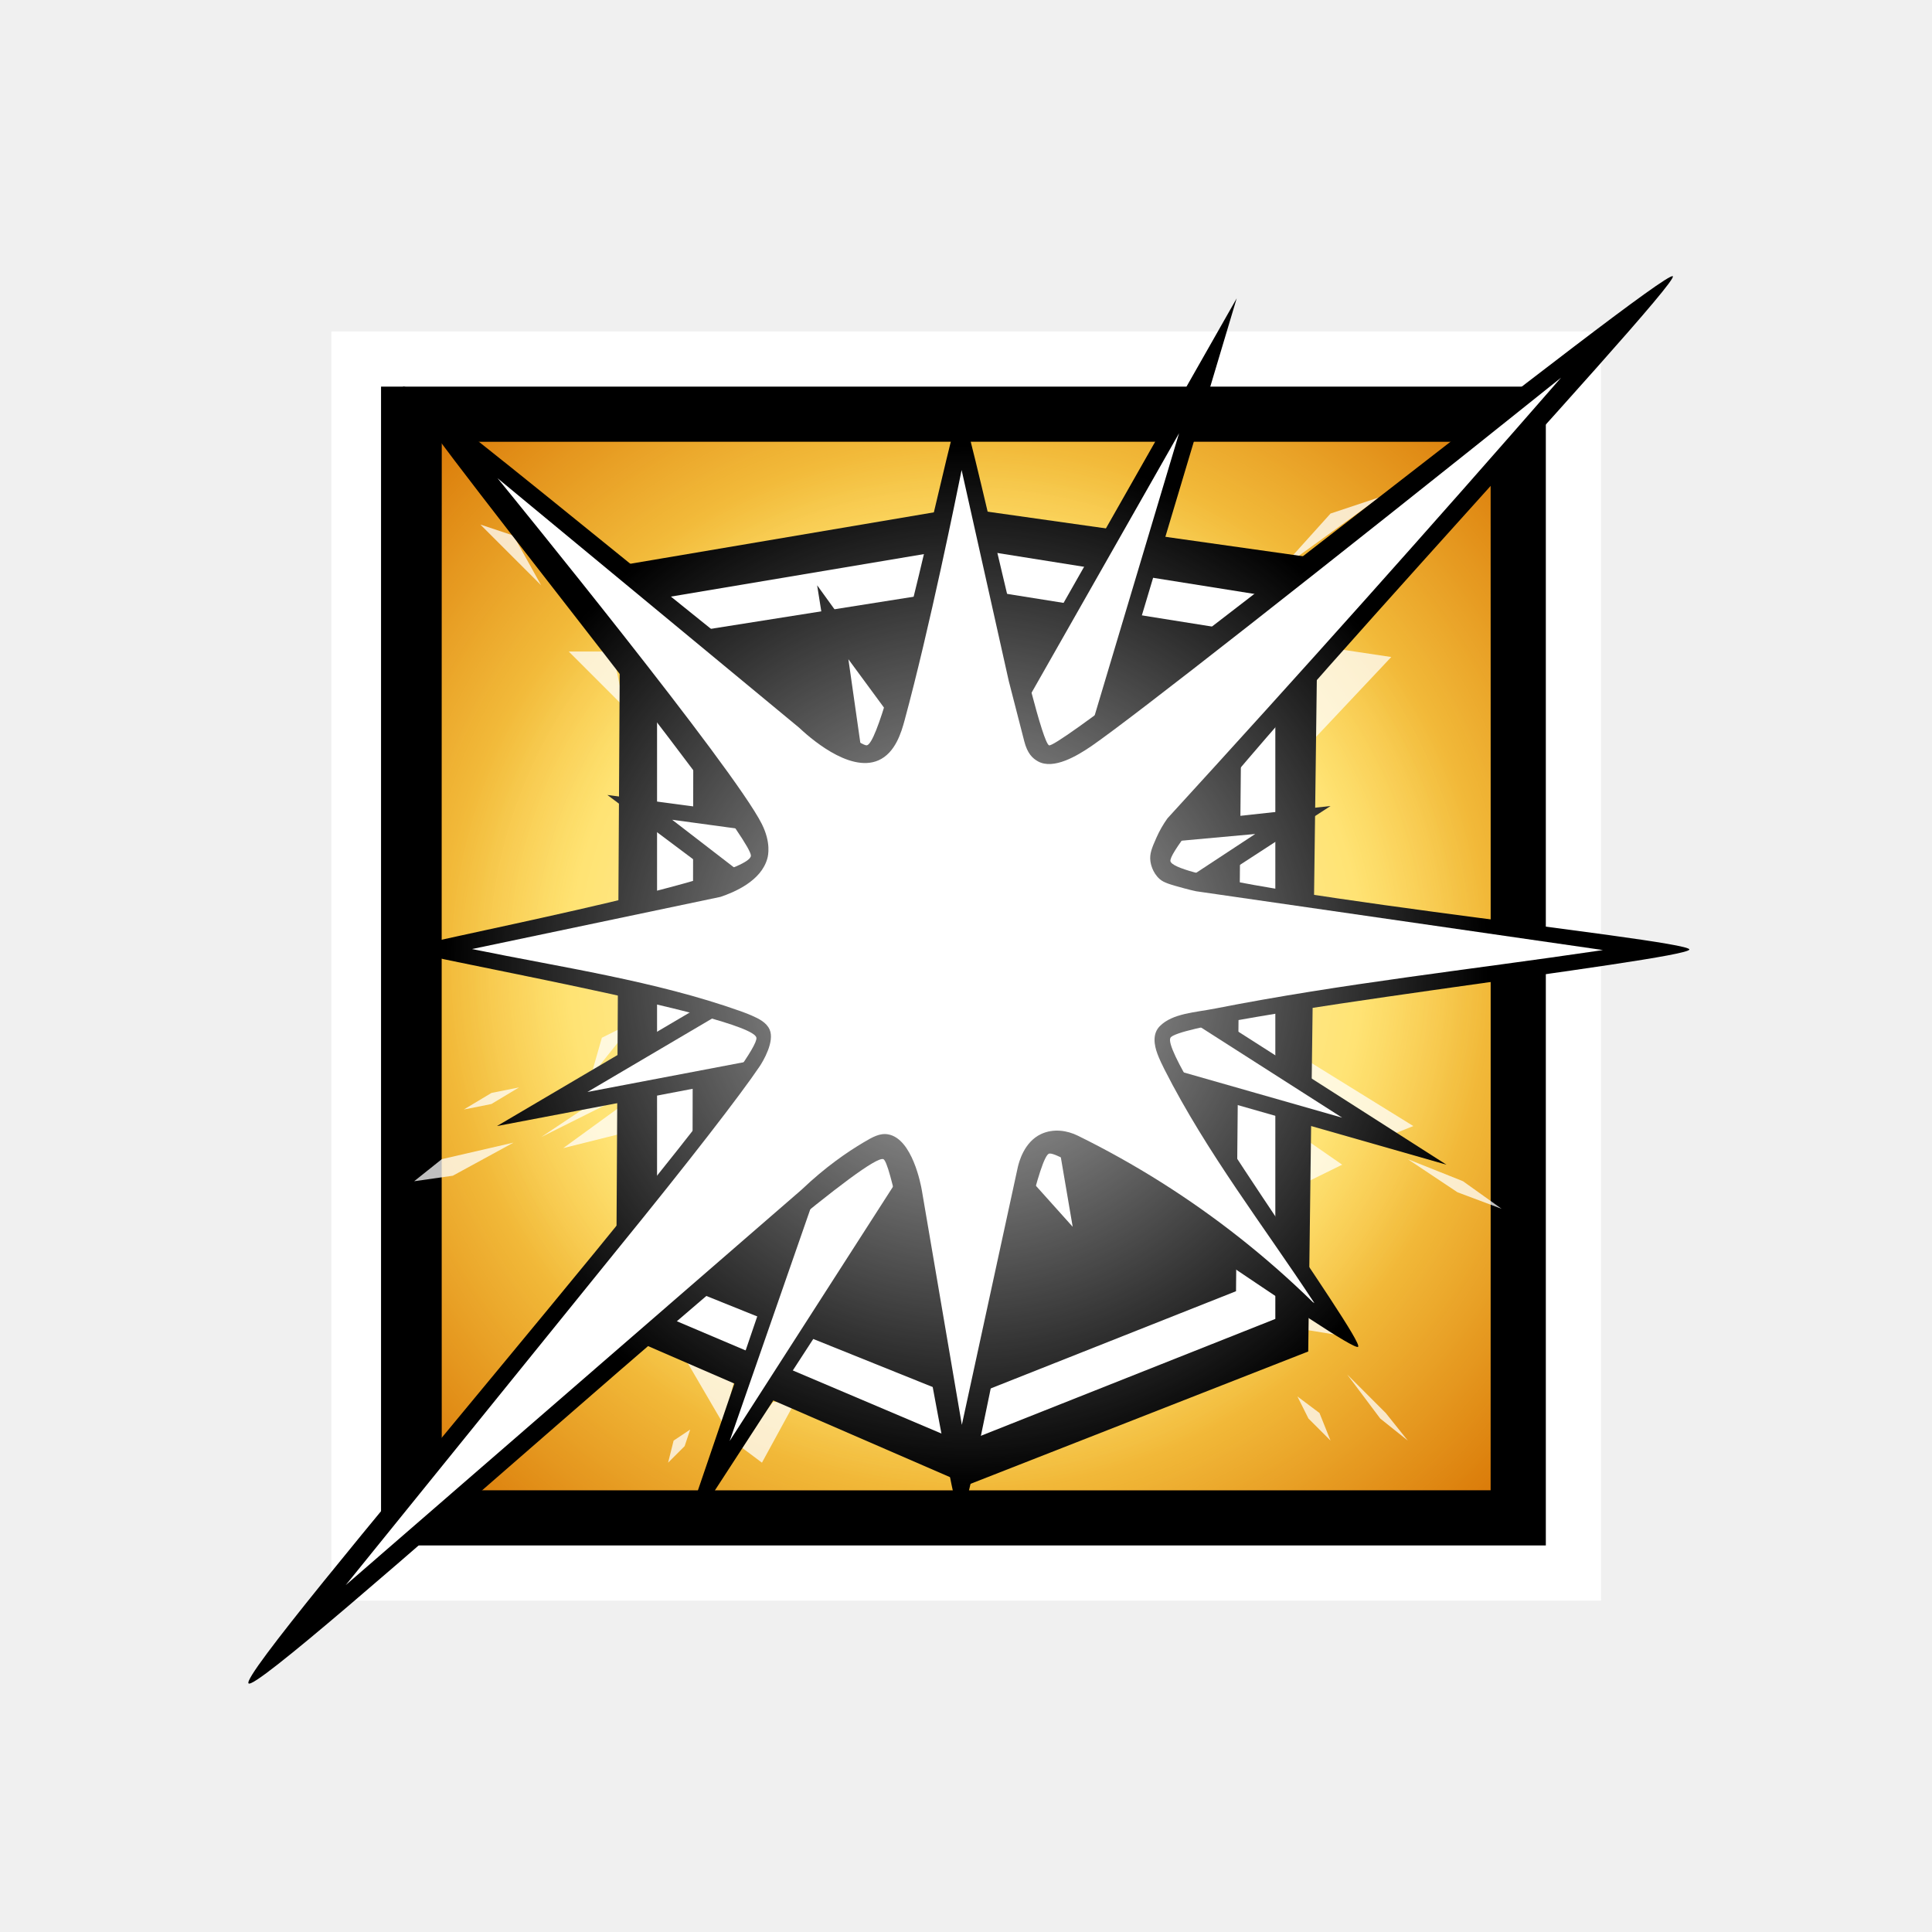
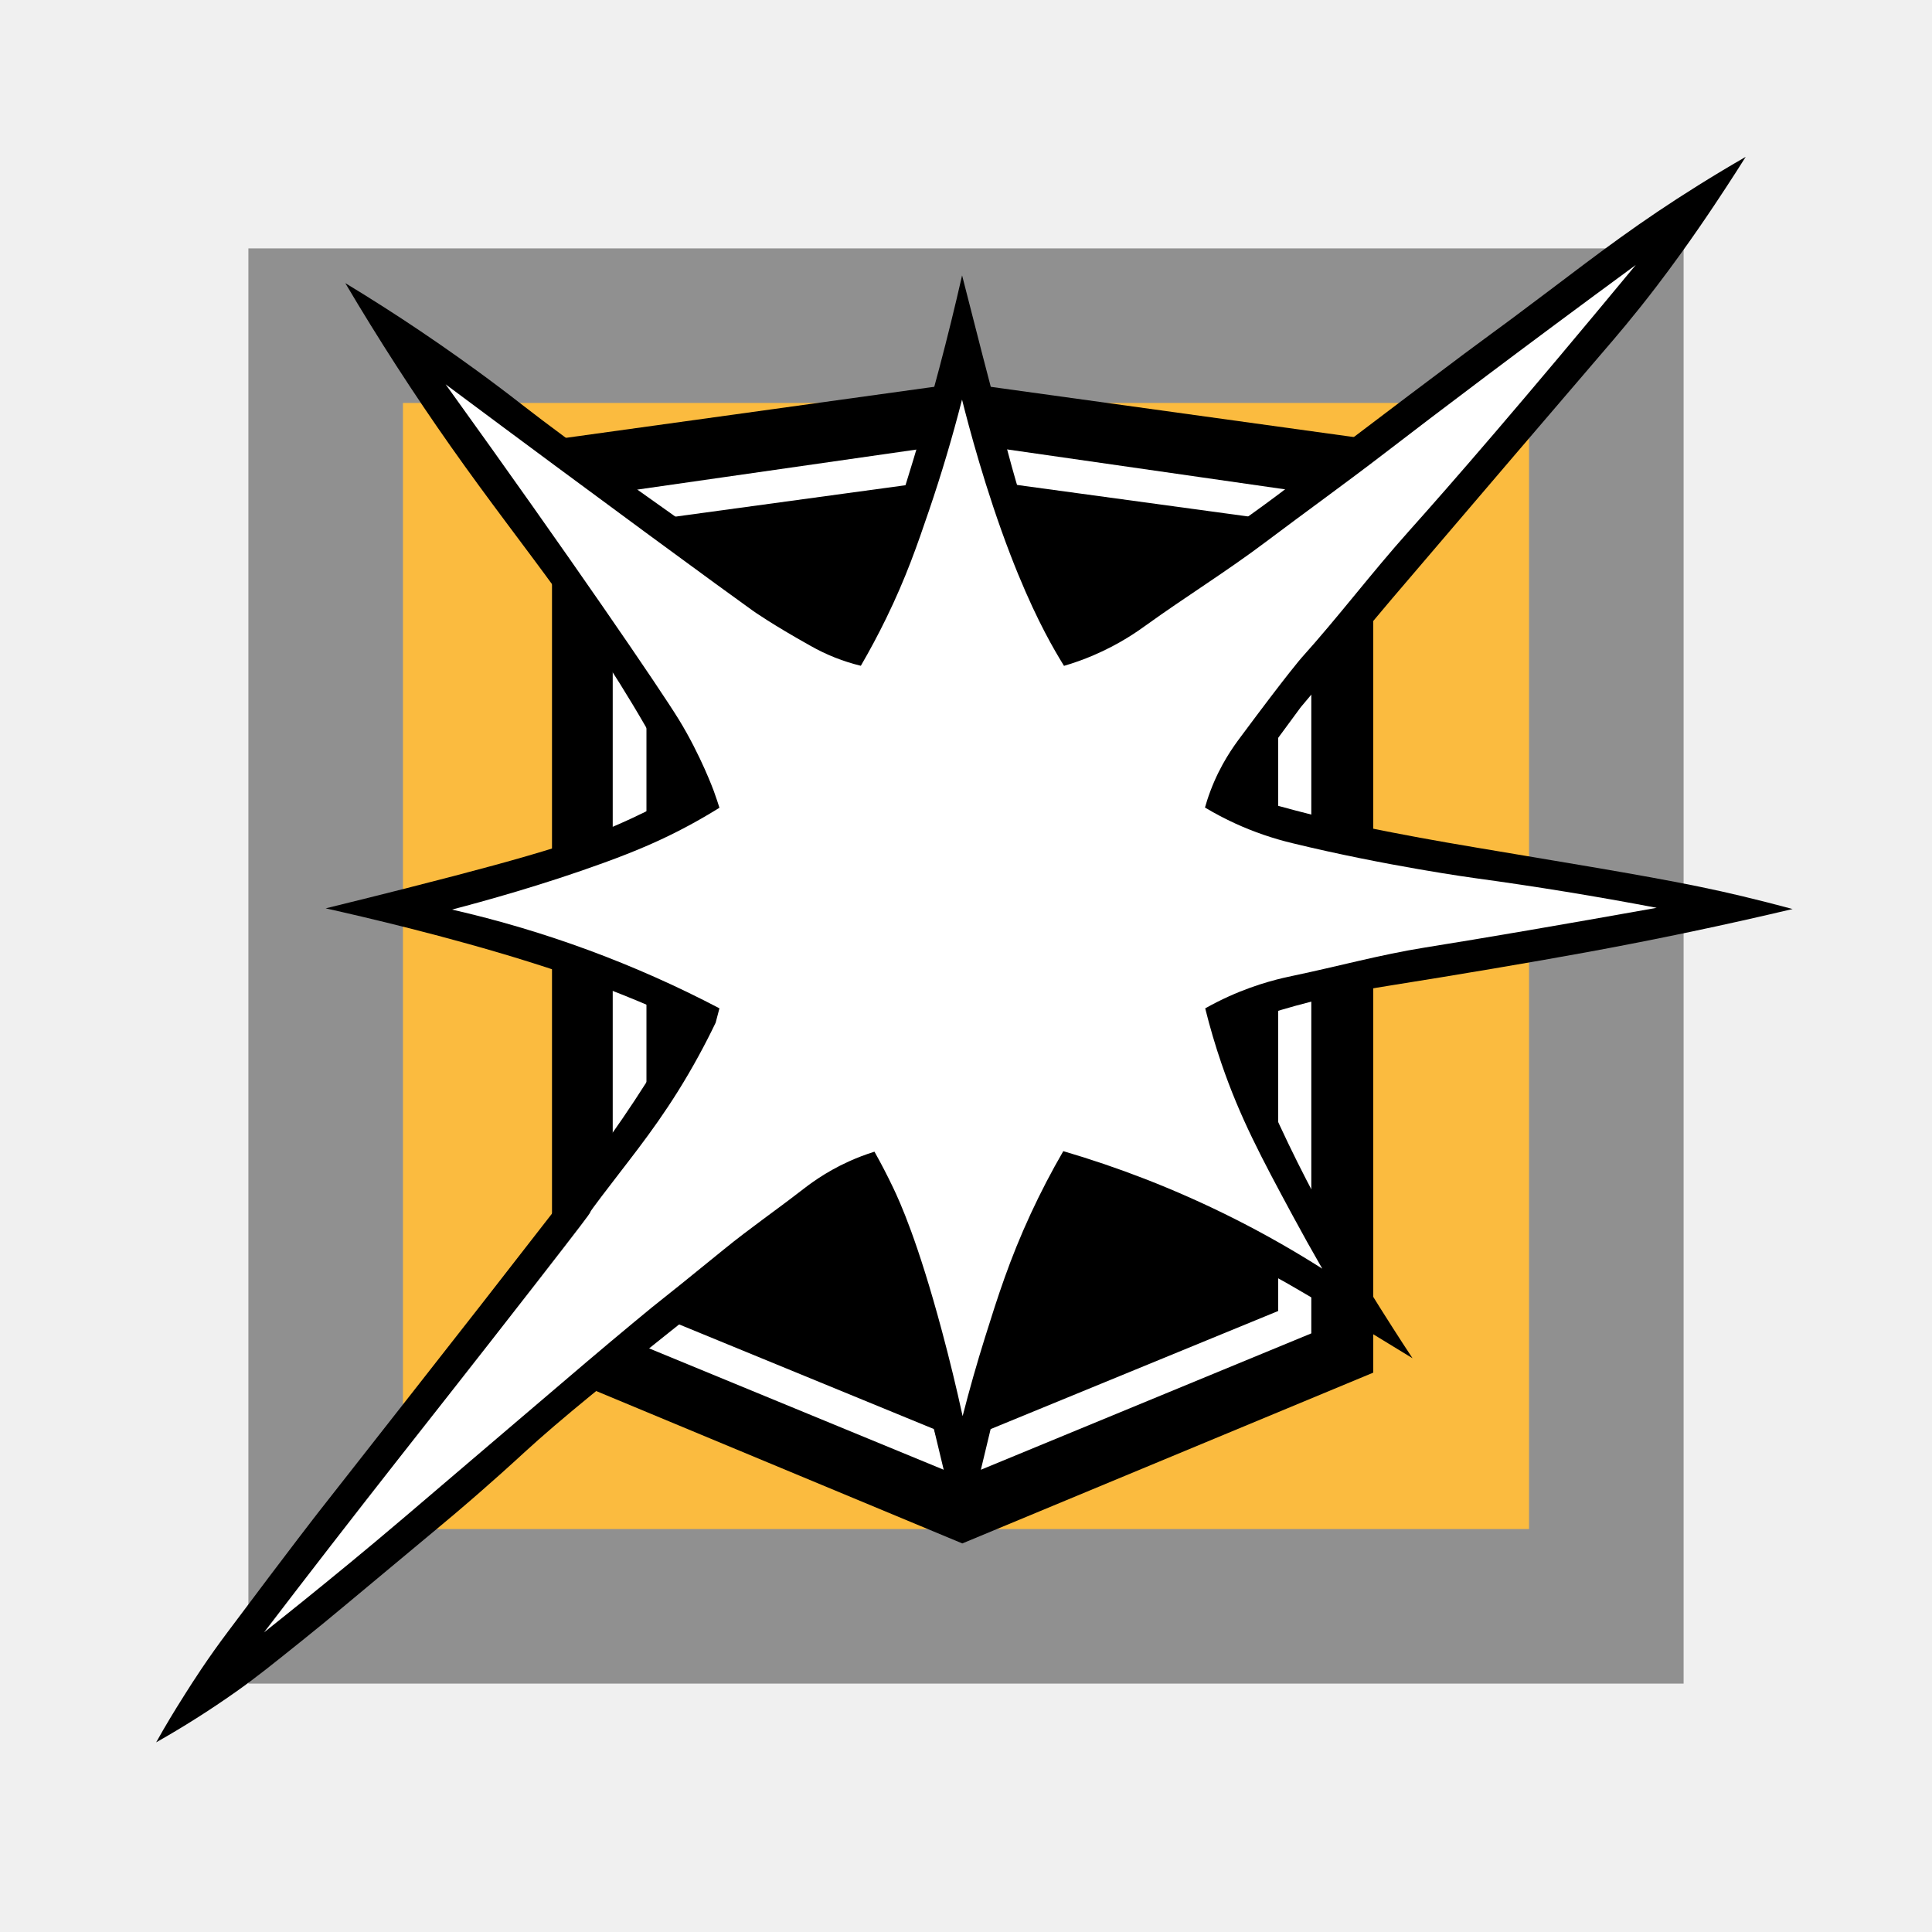
<svg xmlns="http://www.w3.org/2000/svg" viewBox="0 0 350 350" style="enable-background:new 0 0 350 350" xml:space="preserve">
  <switch>
    <g>
-       <path style="fill:#fff" d="M60.029 60.044h230.012v229.923H60.029z" />
-       <path d="M69.03 70.041h211.011v209.93H69.03z" />
-       <path style="fill:#da7a08" d="M80.03 80.038h190.01v189.937H80.03z" />
-       <radialGradient id="blitz-a" cx="171.709" cy="281.705" r=".679" gradientTransform="matrix(197.7536 0 0 -197.6778 -33780.96 55861.805)" gradientUnits="userSpaceOnUse">
-         <stop offset="0" style="stop-color:#fd5" />
-         <stop offset=".53" style="stop-color:#fd5" />
-         <stop offset="1" style="stop-color:#fd5;stop-opacity:0" />
-       </radialGradient>
-       <path style="fill:url(#blitz-a)" d="M80.03 80.038h190.01v189.937H80.03z" />
-       <g style="opacity:.75">
-         <path style="fill:#fff" d="m235.038 191.001 21.001 12.996-5 1.999-17.001-8.997 1-5.998zM255.039 209.994l10.001 3.999 7 4.998-8-2.999-9.001-5.998zM233.038 203.996l10.109 6.998-7.108 3.499-3.001-10.497zM236.038 232.987l7.108 8.997-6.108-1-1-7.997zM255.039 260.977l-4-4.998-7-6.998 6 7.997 5 3.999zM235.038 252.98l4 2.999 2 4.998-4-3.999-2-3.998zM144.034 253.98l-6 10.996-4-2.999 6-7.997h4zM124.032 245.982l7 11.996 2-7.997-9-3.999zM121.032 264.976l1-3.999 3-1.999-1 2.999-3 2.999zM102.031 207.995l11.001-7.997 1 4.998-12.001 2.999zM75.03 213.993l5-3.999 13.001-2.999-11.001 5.998-7 1zM98.031 205.996l9-5.998 5-1-14 6.998zM107.032 194.999l2-6.998 6-2.999-8 9.997zM84.03 200.997l5-2.999 5-1-5 2.999-5 1zM87.031 95.033l11.001 10.996-5-8.997-6.001-1.999zM103.031 118.025h8l2 9.997-10-9.997zM232.038 103.03l9-9.997 9-2.999-18 12.996zM232.038 116.026l20.001 2.999-16.001 16.994-4-19.993z" />
-       </g>
-       <g>
-         <path d="m111.583 241.333.792-138.896L174 92l64.833 9.167L237 244.834l-61.667 24.167-63.75-27.668z" />
-         <path style="fill:#fff" d="M119.032 108.5v129.333l55.468 23.542 56.538-22.44V108.202l-56.569-9.012-55.437 9.31z" />
-         <path d="m125.635 114.416-.219 119.334L174.5 253.5l49.417-19.583 1.103-119.539-49.394-7.877-49.991 7.915z" />
-       </g>
-       <g>
-         <path d="m148.034 106.029 7 43.985-45.002-5.998 36.002 26.985-56.003 32.995L153.034 192l-30.002 87.971 50.003-76.974 26.001 28.99-7-40.986 70.004 19.993-61.003-38.987 40.002-25.991-46.002 4.998 29.001-96.968-50.003 87.971-26.001-35.988z" />
-         <path style="fill:#fff" d="m174.358 147.519-20.665-28.094 4.873 34.097-36.798-5.015 29.609 22.826-44.961 26.49 51.157-9.741-25.392 72.977 40.458-62.997 21.69 24.184-6.052-35.438 54.87 15.671-47.623-30.436 31.869-20.958-36.5 3.317 22.705-75.916c-13.081 23.01-26.16 46.022-39.24 69.033z" />
-       </g>
-       <g>
-         <path d="M174.035 74.04c1.144 0 13.731 59.83 16.001 60.98 2.27 1.15 111.501-86.476 113.006-84.972 1.505 1.505-92.089 101.038-91.005 105.965 1.084 4.926 94.005 14.11 94.005 15.995s-91.974 12.351-94.005 15.995c-2.031 3.644 35.223 54.761 34.002 55.981-1.221 1.221-52.742-36.049-56.003-34.988-3.261 1.061-14.517 65.978-16.001 65.978s-11.538-63.999-14.001-64.978c-4.827-1.92-112.767 97.207-115.006 94.968-2.239-2.238 92.858-111.234 92.005-116.961-.603-4.048-64.003-15.143-64.003-15.995 0-.852 62.945-12.588 63.003-16.994s-64.477-83.5-63.003-84.973c1.474-1.474 80.451 65.528 84.004 64.978 3.553-.55 15.857-60.979 17.001-60.979z" />
-         <path style="fill:#fff" d="M195.272 205.746a164.742 164.742 0 0 1 15.061 8.421 165.62 165.62 0 0 1 27.49 21.715l.296.194c-9.19-13.992-19.448-27.142-27.171-42.35-.217-.429-.429-.86-.631-1.297a26.138 26.138 0 0 1-.378-.856c-.09-.216-.177-.432-.259-.651-.599-1.603-.945-3.644.435-5.03 2.313-2.322 6.317-2.457 10.127-3.206 22.874-4.497 45.976-7 69.325-10.452l.823-.123-73.723-10.654a39.89 39.89 0 0 1-2.042-.5c-2.487-.679-3.753-1.009-4.542-1.708-1.361-1.207-1.627-2.891-1.667-3.167-.203-1.416.266-2.479 1.083-4.333a19.603 19.603 0 0 1 2-3.5 4422.588 4422.588 0 0 0 71.313-79.843c-44.6 35.704-77.604 61.583-84.979 66.677-2.675 1.847-6.961 4.403-9.78 2.853-1.03-.566-1.936-1.464-2.491-3.624l-2.813-10.938-8.543-38.224c-.858 4.254-5.794 28.626-10.332 45.349-.57 2.1-1.658 5.907-4.75 7.25-5.372 2.334-12.837-4.49-14.375-5.938L90.124 86.623c2.749 3.368 42.789 52.506 47.875 62.625 1.718 3.418 1.148 5.767 1.023 6.234-1.1 4.123-6.024 6.165-8.501 6.997l-44.752 9.396-.25.055c16.323 3.343 33.199 5.77 48.645 11.255.385.137.769.279 1.149.429.29.114.579.233.864.359 1.301.572 2.673 1.247 3.247 2.54.964 2.172-1.228 5.808-1.798 6.656-3.392 5.052-12.79 17.227-25.685 33.058l-49.318 60.936 82.625-71.667c4.34-4.136 8.288-6.813 11.125-8.5 1.68-.999 2.992-1.759 4.5-1.5 4.417.759 5.972 9.238 6.125 10.125l7.25 42.5 10.125-46.625c.224-.996 1.157-4.608 4.211-6.045 2.3-1.076 4.788-.64 6.688.295z" />
-       </g>
-       <g style="opacity:.75">
-         <radialGradient id="blitz-b" cx="171.174" cy="281.168" r=".679" gradientTransform="matrix(139.8374 0 0 -139.7838 -23761.455 39477.805)" gradientUnits="userSpaceOnUse">
-           <stop offset="0" style="stop-color:#fff" />
-           <stop offset="1" style="stop-color:#fff;stop-opacity:0" />
-         </radialGradient>
-         <ellipse style="fill:url(#blitz-b)" cx="175.035" cy="175.006" rx="95.005" ry="94.968" />
-       </g>
+       <path style="opacity:.4" d="M45 45h260v260H45z" />
+       <path style="fill:#fbbb3f" d="M73 73h204v204H73z" />
+       <path d="m100 79.667 74.333-10.303 74.444 10.303v169l-74.444 30.94L100 248.667v-169z" />
+       <path style="fill:#fff" d="M174.333 80.25 111 89.333v152.222l59.959 24.703-1.769-7.371-52.079-21.388V94.306l57.222-7.807 57.222 7.807v143.193l-52.093 21.393-1.771 7.369 59.864-24.707V89.332a740052.09 740052.09 0 0 1-63.222-9.082z" />
+       <path d="M59 164.556c6.783 1.515 22.01 5.043 36.874 9.703 8.648 2.711 14.265 4.894 17.07 6.019a213.635 213.635 0 0 1 10.833 4.694 256.06 256.06 0 0 1-6.667 11.083c-5.994 9.421-10.961 15.87-17.222 23.944a6112.178 6112.178 0 0 1-25.306 32.417c-3.324 4.221-7.827 9.967-16.833 21.458 0 0-4.668 5.955-16.496 21.768a158.95 158.95 0 0 0-4.816 6.774c-1.208 1.797-2.136 3.26-2.888 4.445-2.255 3.553-3.632 5.925-3.98 6.527-.536.926-.974 1.704-1.28 2.255a171.261 171.261 0 0 0 14.433-9.144c3.515-2.48 6.502-4.872 12.333-9.556 5.484-4.405 6.83-5.622 23.257-19.278a467.125 467.125 0 0 0 4.104-3.438c6.705-5.689 11.438-10.066 12.583-11.118 6.768-6.214 15.924-13.52 27.667-22.889a1101.447 1101.447 0 0 1 31.889-24.5 491.133 491.133 0 0 1 19.833 62.549 330.096 330.096 0 0 1 6.528-24.938c.635-2.092 1.936-6.3 3.75-11.583a348.517 348.517 0 0 1 10.083-25.917c7.568 2.76 26.566 9.875 38.22 16.531 1.47.84 7.93 4.589 15.863 9.386a956.612 956.612 0 0 1 7.062 4.312 374.638 374.638 0 0 1-3.562-5.479c-5.825-9.133-15.241-24.031-23.76-44.044a251.58 251.58 0 0 1-4.377-10.999 149.1 149.1 0 0 1 10.512-3.332c8.192-2.267 14.497-3.254 17.625-3.75 11.253-1.782 25.205-4.132 35.306-5.986a741.83 741.83 0 0 0 37.111-7.792 341.015 341.015 0 0 0-9.111-2.319c-10.05-2.411-20.556-4.184-41.16-7.632-10.174-1.702-15.247-2.55-22.312-3.924a263.562 263.562 0 0 1-23.222-5.555 6.673 6.673 0 0 1-2.972-1.333 6.404 6.404 0 0 1-1-1l2.366-3.516 8.315-11.295L252 108.665c17.001-19.909 30.129-35.294 38.583-45.125 2.072-2.409 5.418-6.292 9.583-11.75 5.76-7.546 10.351-14.518 12.417-17.667a350.11 350.11 0 0 0 3.667-5.708 278.355 278.355 0 0 0-8.489 5.091c-10.838 6.764-18.048 12.298-27.095 19.131-13.293 10.04-6.621 4.798-25.375 18.944-20.588 15.529-21.639 16.583-28.847 21.75-6.749 4.838-17.003 11.926-30.194 20a96.166 96.166 0 0 1-7.667-13.75c-3.128-6.882-4.568-12.223-6.833-20.833a3324.337 3324.337 0 0 1-7.458-28.861 492.245 492.245 0 0 1-19.937 65.965c-35.363-24.323-51.492-36.096-59.438-42.271-1.957-1.521-8.949-7.001-18.854-13.667a331.425 331.425 0 0 0-13.51-8.626 441.777 441.777 0 0 0 19.114 29.599c13.989 19.86 24.774 31.635 37.778 55.111a293.835 293.835 0 0 1 4.056 7.583 127.853 127.853 0 0 1-9 4.639c-7.837 3.656-15.467 6.244-41.222 12.778-3.537.899-8.422 2.126-14.279 3.558z" />
+       <path style="fill:#fff" d="M80.729 69.625c22.803 31.657 38.895 55.255 42.271 60.764 3.966 6.471 6.312 12.916 6.312 12.917.483 1.327.829 2.41 1.022 3.028a103.064 103.064 0 0 1-5.552 3.219c-4.958 2.673-9.535 4.614-15.367 6.741-11.094 4.046-21.975 7.031-27.526 8.484a200.117 200.117 0 0 1 48.445 17.889l-.687 2.605a130.65 130.65 0 0 1-3.063 5.978c-5.046 9.257-9.857 15.413-14.417 21.333-11.409 14.816 2.427-2.579-15.333 20.25-11.436 14.699-19.166 24.473-24.75 31.583a3000.647 3000.647 0 0 0-24.25 31.306c3.516-2.793 9.051-7.225 15.777-12.772 6.48-5.344 10.149-8.493 29.723-25.2 11.739-10.02 15.463-13.192 21.29-18.034 6.92-5.75 2.012-1.562 16.626-13.466 4.488-3.656 9.257-6.955 13.833-10.5 1.449-1.123 4.331-3.365 8.667-5.333a40.257 40.257 0 0 1 4.667-1.778 107.52 107.52 0 0 1 3.361 6.472c1.256 2.633 4.485 9.678 8.889 26.111a336.784 336.784 0 0 1 3.722 15.319 279.417 279.417 0 0 1 4.056-14.264c2.293-7.316 4.45-14.119 8.278-22.389a137.743 137.743 0 0 1 5.903-11.347 183.628 183.628 0 0 1 14.762 5.019 184.315 184.315 0 0 1 32.155 16.273 388.356 388.356 0 0 1-5.347-9.583c-5.626-10.424-9.564-17.794-12.911-27.566a120.2 120.2 0 0 1-2.95-10.01 53.695 53.695 0 0 1 4.292-2.174c5.399-2.436 9.849-3.361 11.723-3.753 7.911-1.654 15.727-3.804 23.708-5.08 11.216-1.793 24.674-4.106 42.069-7.208a633.062 633.062 0 0 0-32.917-5.375s-16.015-2.175-33.083-6.334a56.487 56.487 0 0 1-10.274-3.533 56.037 56.037 0 0 1-5.56-2.924c.204-.727.527-1.789 1-3.042 1.808-4.787 4.175-8.023 5.333-9.583 8.93-12.027 11.18-14.528 11.181-14.528 6.677-7.42 12.703-15.409 19.361-22.847 7.819-8.735 20.426-23.232 41.167-48.292-20.904 15.354-35.702 26.572-45.583 34.167-7.093 5.452-14.364 10.669-21.509 16.053-7.017 5.286-14.507 9.916-21.634 15.052-1.341.966-4.673 3.381-9.606 5.479a47.236 47.236 0 0 1-5.25 1.875 101.92 101.92 0 0 1-.833-1.375c-1.844-3.094-5.072-8.865-8.875-18.75-4.534-11.786-7.596-23.469-8.764-28.111a269.939 269.939 0 0 1-5.986 20.111c-2.169 6.365-4.162 12.15-7.75 19.5a134.519 134.519 0 0 1-4.597 8.611 35.186 35.186 0 0 1-9.111-3.612c-7.058-3.942-10.404-6.33-10.404-6.33-5.525-3.944-26.84-19.53-55.704-41.046z" />
    </g>
  </switch>
</svg>
